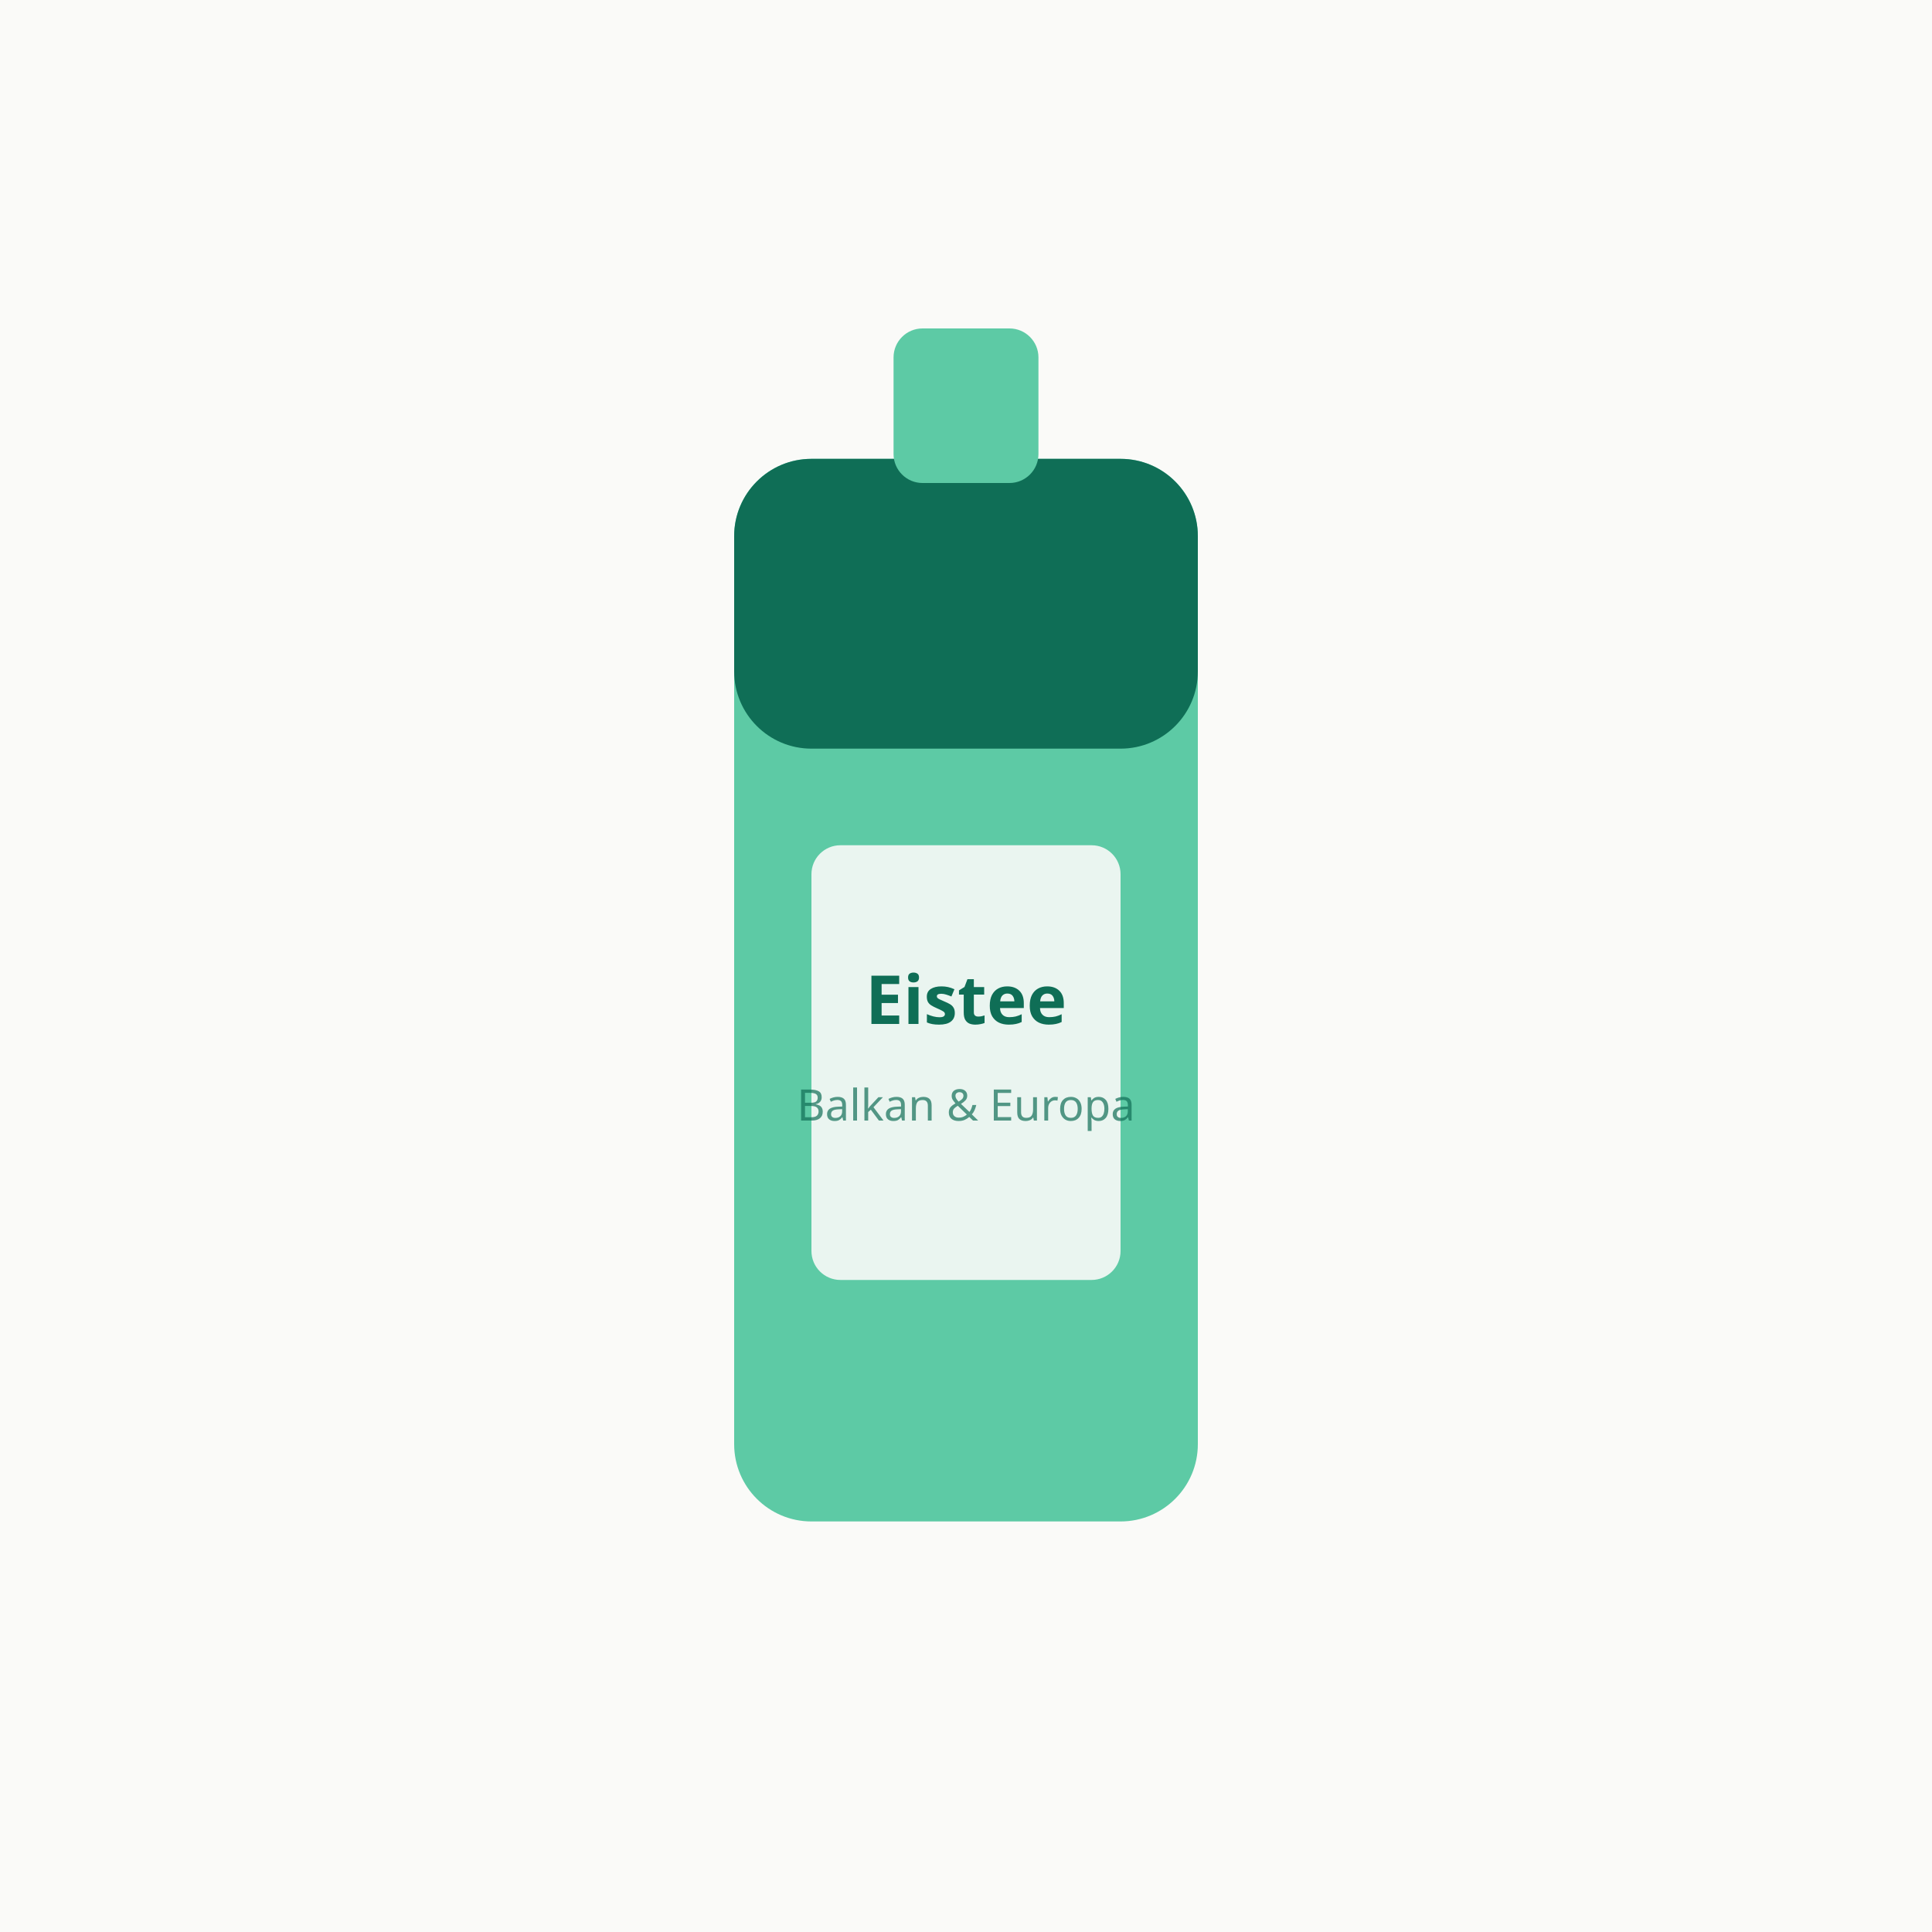
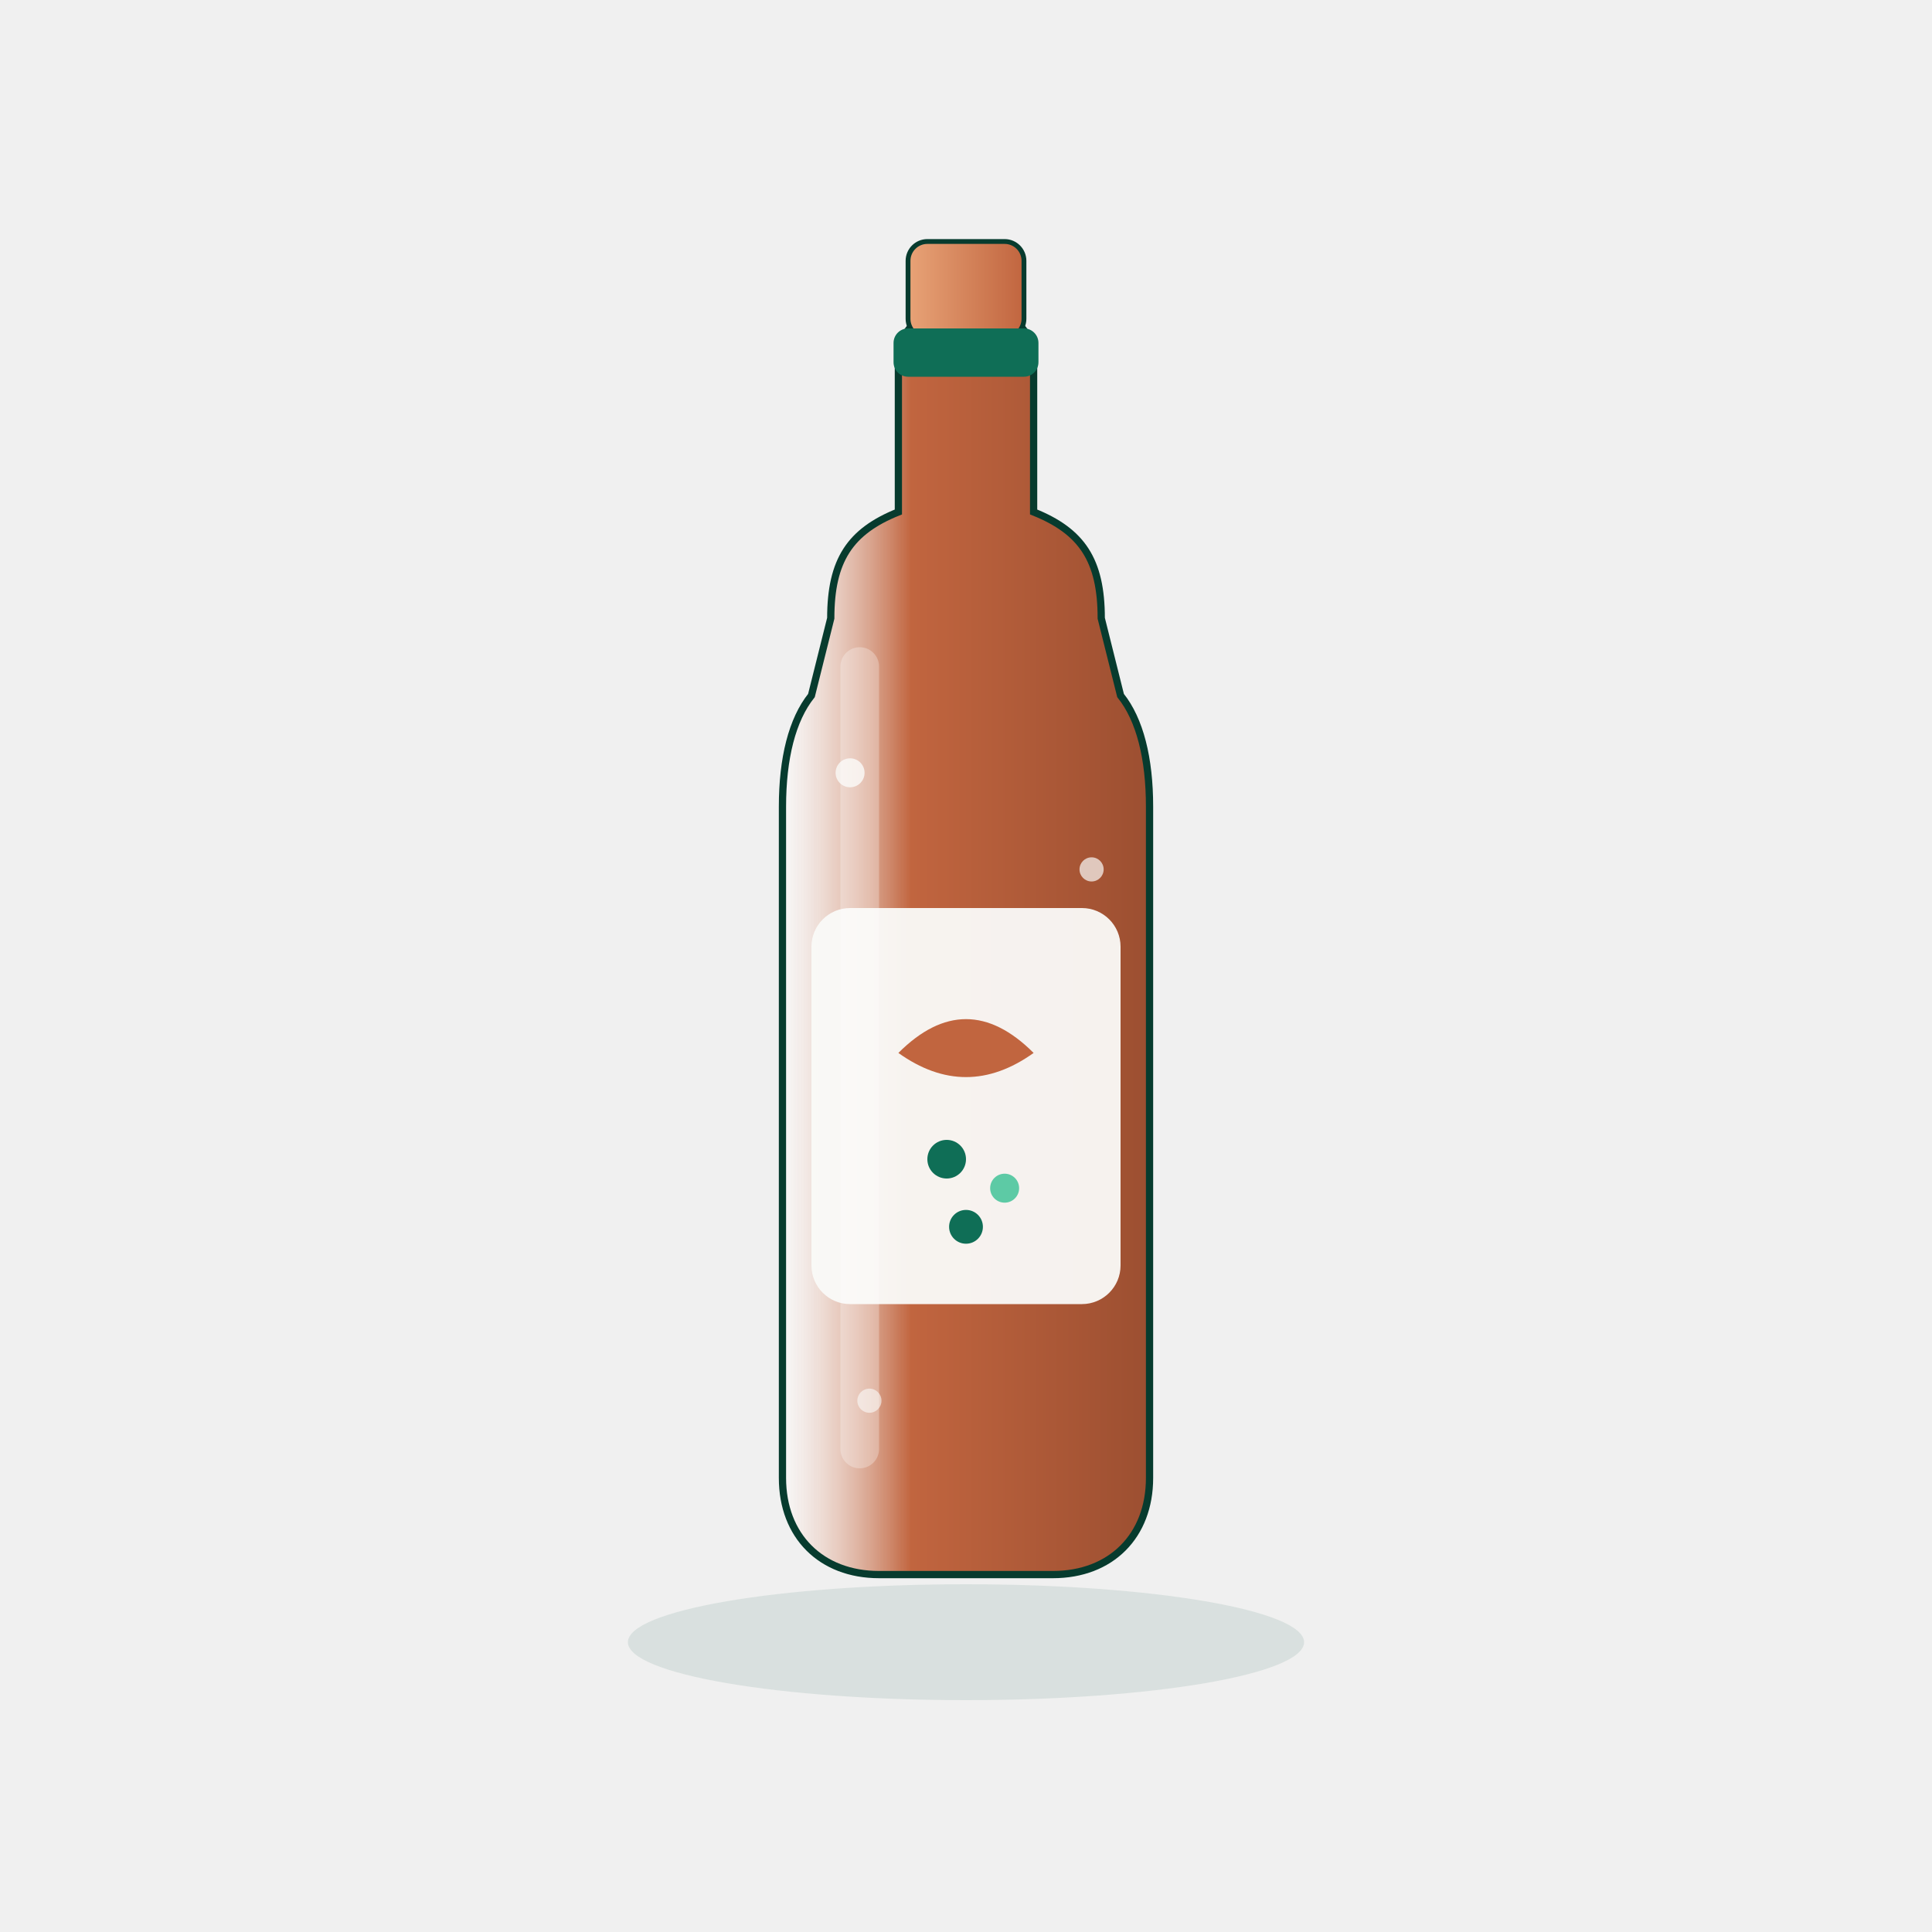
<svg xmlns="http://www.w3.org/2000/svg" width="400" height="400" viewBox="0 0 400 400">
-   <rect width="400" height="400" fill="#FAFAF8" />
-   <rect x="152" y="95" width="96" height="220" rx="16" fill="#5DCAA5" />
-   <rect x="152" y="95" width="96" height="60" rx="16" fill="#0F6E56" />
-   <rect x="185" y="68" width="30" height="32" rx="6" fill="#5DCAA5" />
-   <rect x="168" y="175" width="64" height="90" rx="6" fill="#FAFAF8" opacity="0.9" />
-   <text x="200" y="212" text-anchor="middle" font-family="sans-serif" font-weight="700" font-size="14" fill="#0F6E56">Eistee</text>
-   <text x="200" y="232" text-anchor="middle" font-family="sans-serif" font-size="9" fill="#0F6E56" opacity="0.7">Balkan &amp; Europa</text>
+   <defs>
+     <linearGradient id="et-liquid" x1="0" y1="0" x2="1" y2="0">
+       <stop offset="0%" stop-color="#FFFFFF" stop-opacity="0.5" />
+       <stop offset="35%" stop-color="#C1653F" />
+       <stop offset="100%" stop-color="#9C4F31" />
+     </linearGradient>
+     <linearGradient id="et-cap" x1="0" y1="0" x2="1" y2="0">
+       <stop offset="0%" stop-color="#E8A377" />
+       <stop offset="100%" stop-color="#C1653F" />
+     </linearGradient>
+   </defs>
+   <ellipse cx="200" cy="340" rx="70" ry="12" fill="#0B5643" opacity="0.1" />
+   <path d="M172 128            C172 116, 176 110, 186 106            L186 76            C186 68, 190 64, 200 64            C210 64, 214 68, 214 76            L214 106            C224 110, 228 116, 228 128            L232 144            C236 149, 238 157, 238 167            L238 306            C238 318, 230 326, 218 326            L182 326            C170 326, 162 318, 162 306            L162 167            C162 157, 164 149, 168 144            Z" fill="url(#et-liquid)" stroke="#073B2E" stroke-width="1.5" />
+   <rect x="188" y="50" width="24" height="20" rx="4" fill="url(#et-cap)" stroke="#073B2E" stroke-width="1" />
+   <rect x="185" y="68" width="30" height="10" rx="3" fill="#0F6E56" />
+   <rect x="168" y="188" width="64" height="82" rx="8" fill="#FAFAF8" opacity="0.95" />
+   <path d="M186 218 q14 -14 28 0 q-14 10 -28 0 Z" fill="#C1653F" />
+   <circle cx="196" cy="240" r="4" fill="#0F6E56" />
+   <circle cx="208" cy="246" r="3" fill="#5DCAA5" />
+   <circle cx="200" cy="254" r="3.5" fill="#0F6E56" />
+   <circle cx="176" cy="160" r="3" fill="#FAFAF8" opacity="0.8" />
+   <circle cx="226" cy="180" r="2.5" fill="#FAFAF8" opacity="0.7" />
+   <circle cx="180" cy="290" r="2.5" fill="#FAFAF8" opacity="0.6" />
+   <path d="M178 138 L178 300" stroke="#FFFFFF" stroke-width="8" stroke-linecap="round" opacity="0.28" />
</svg>
